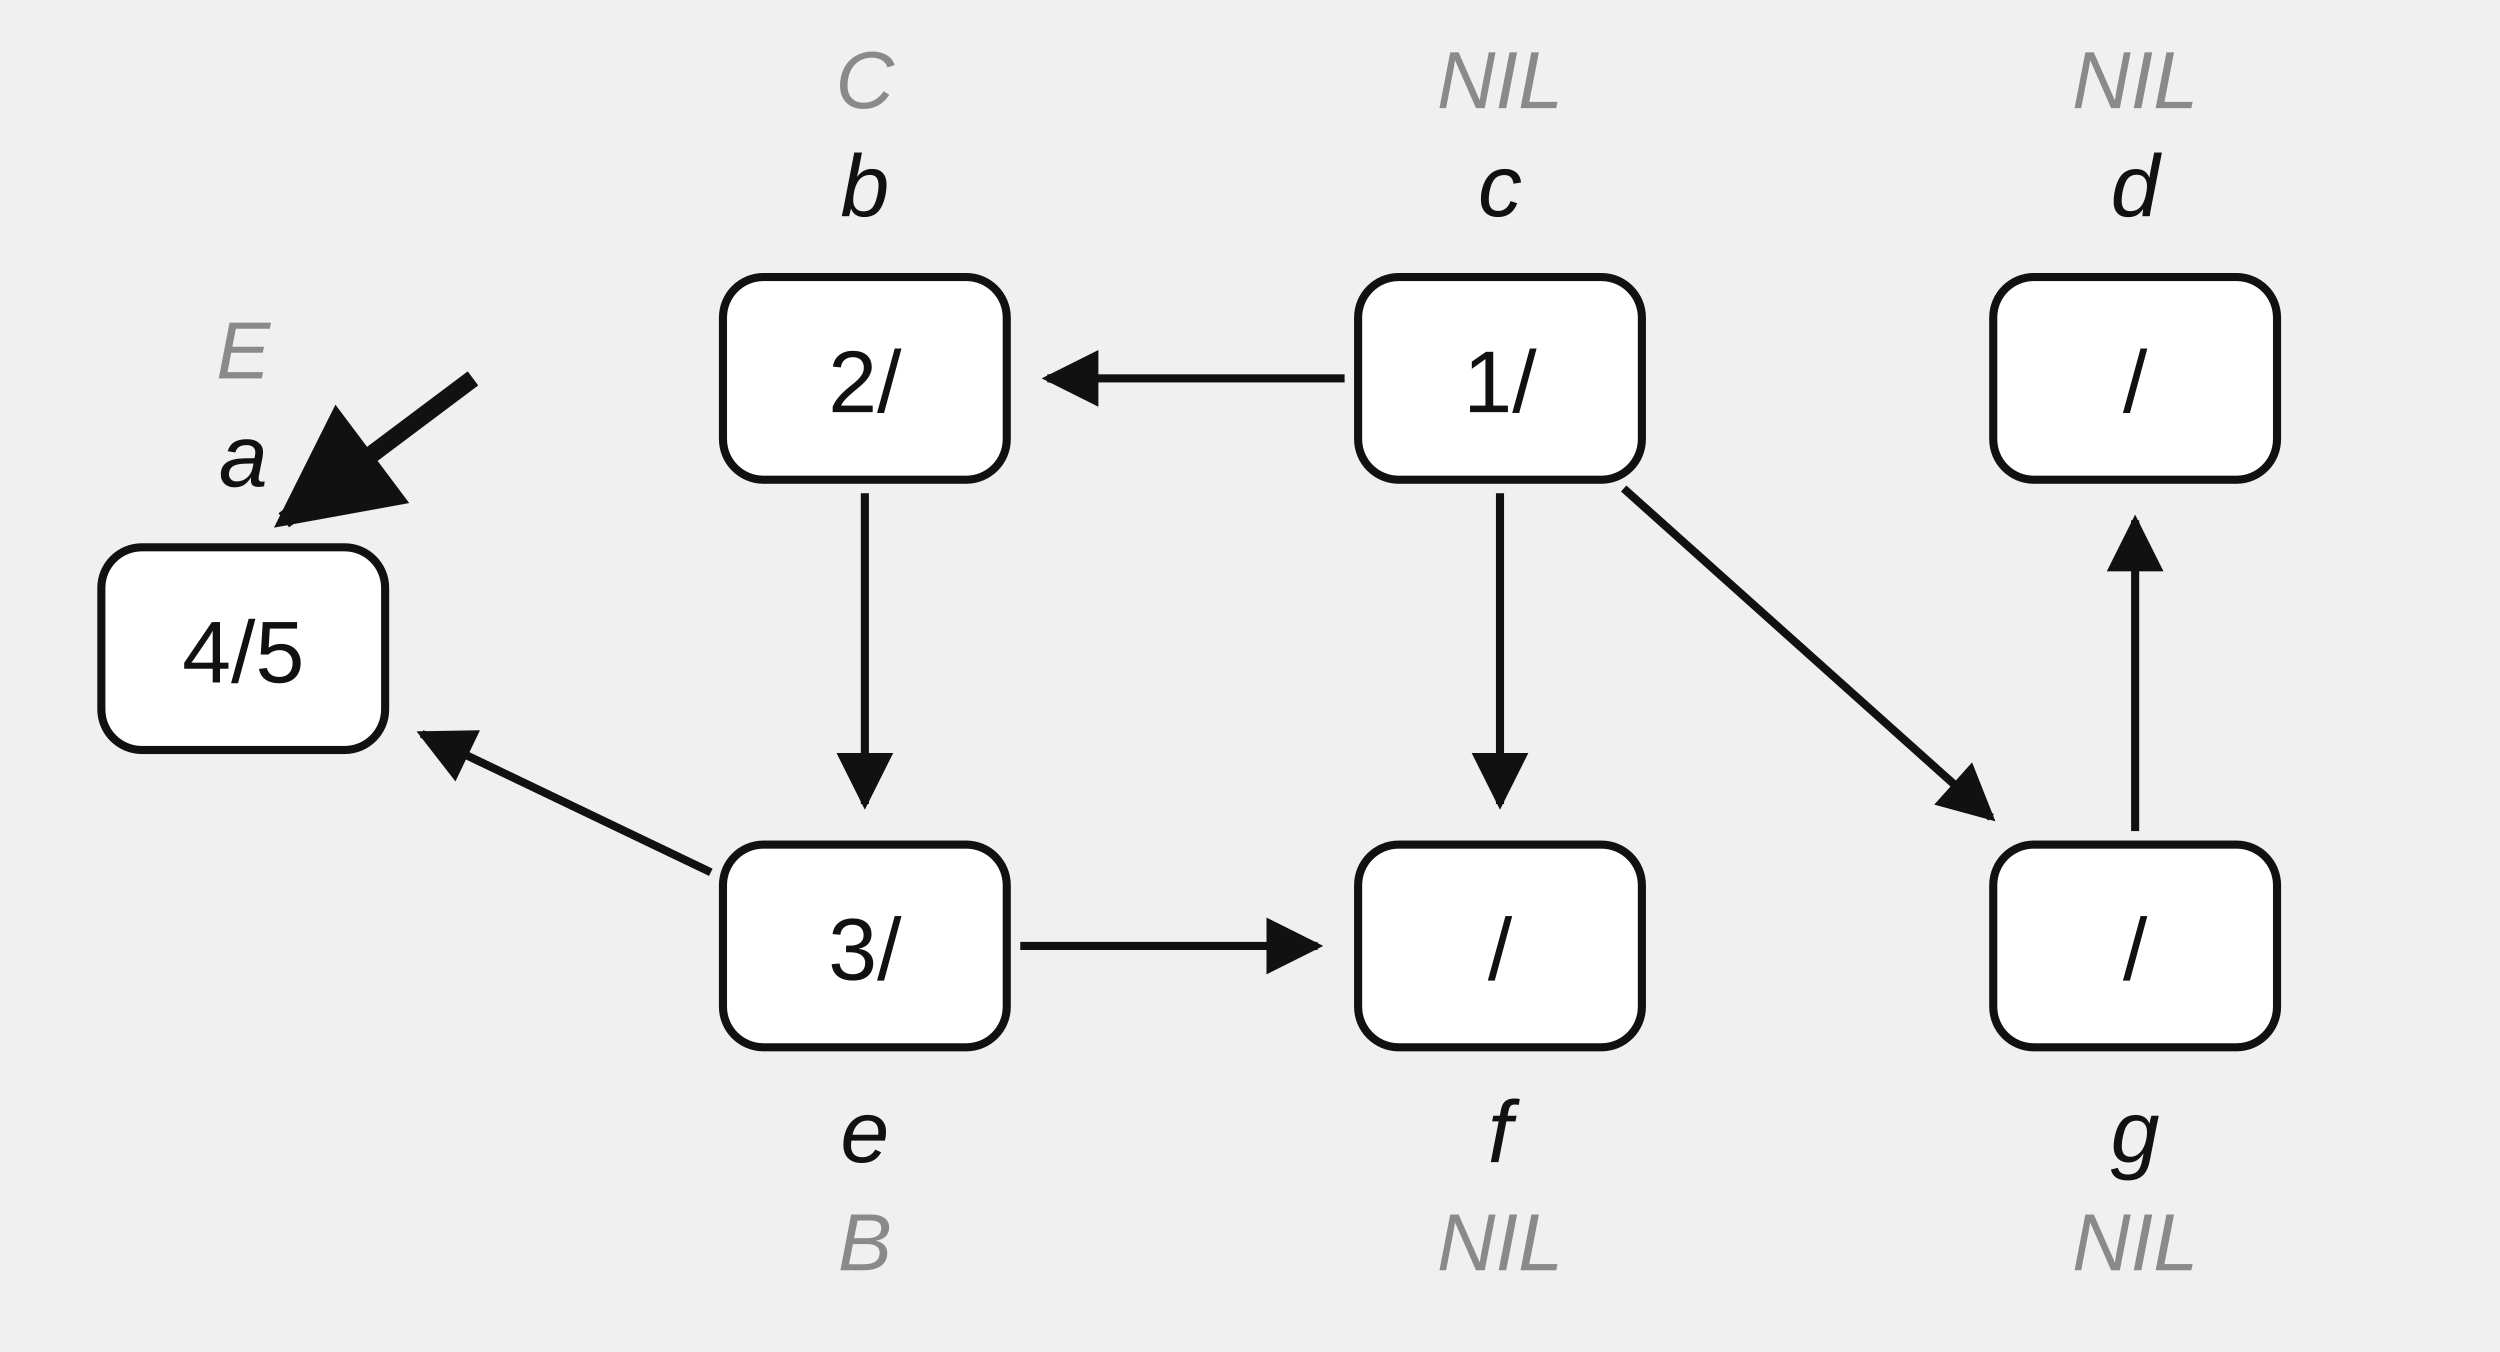
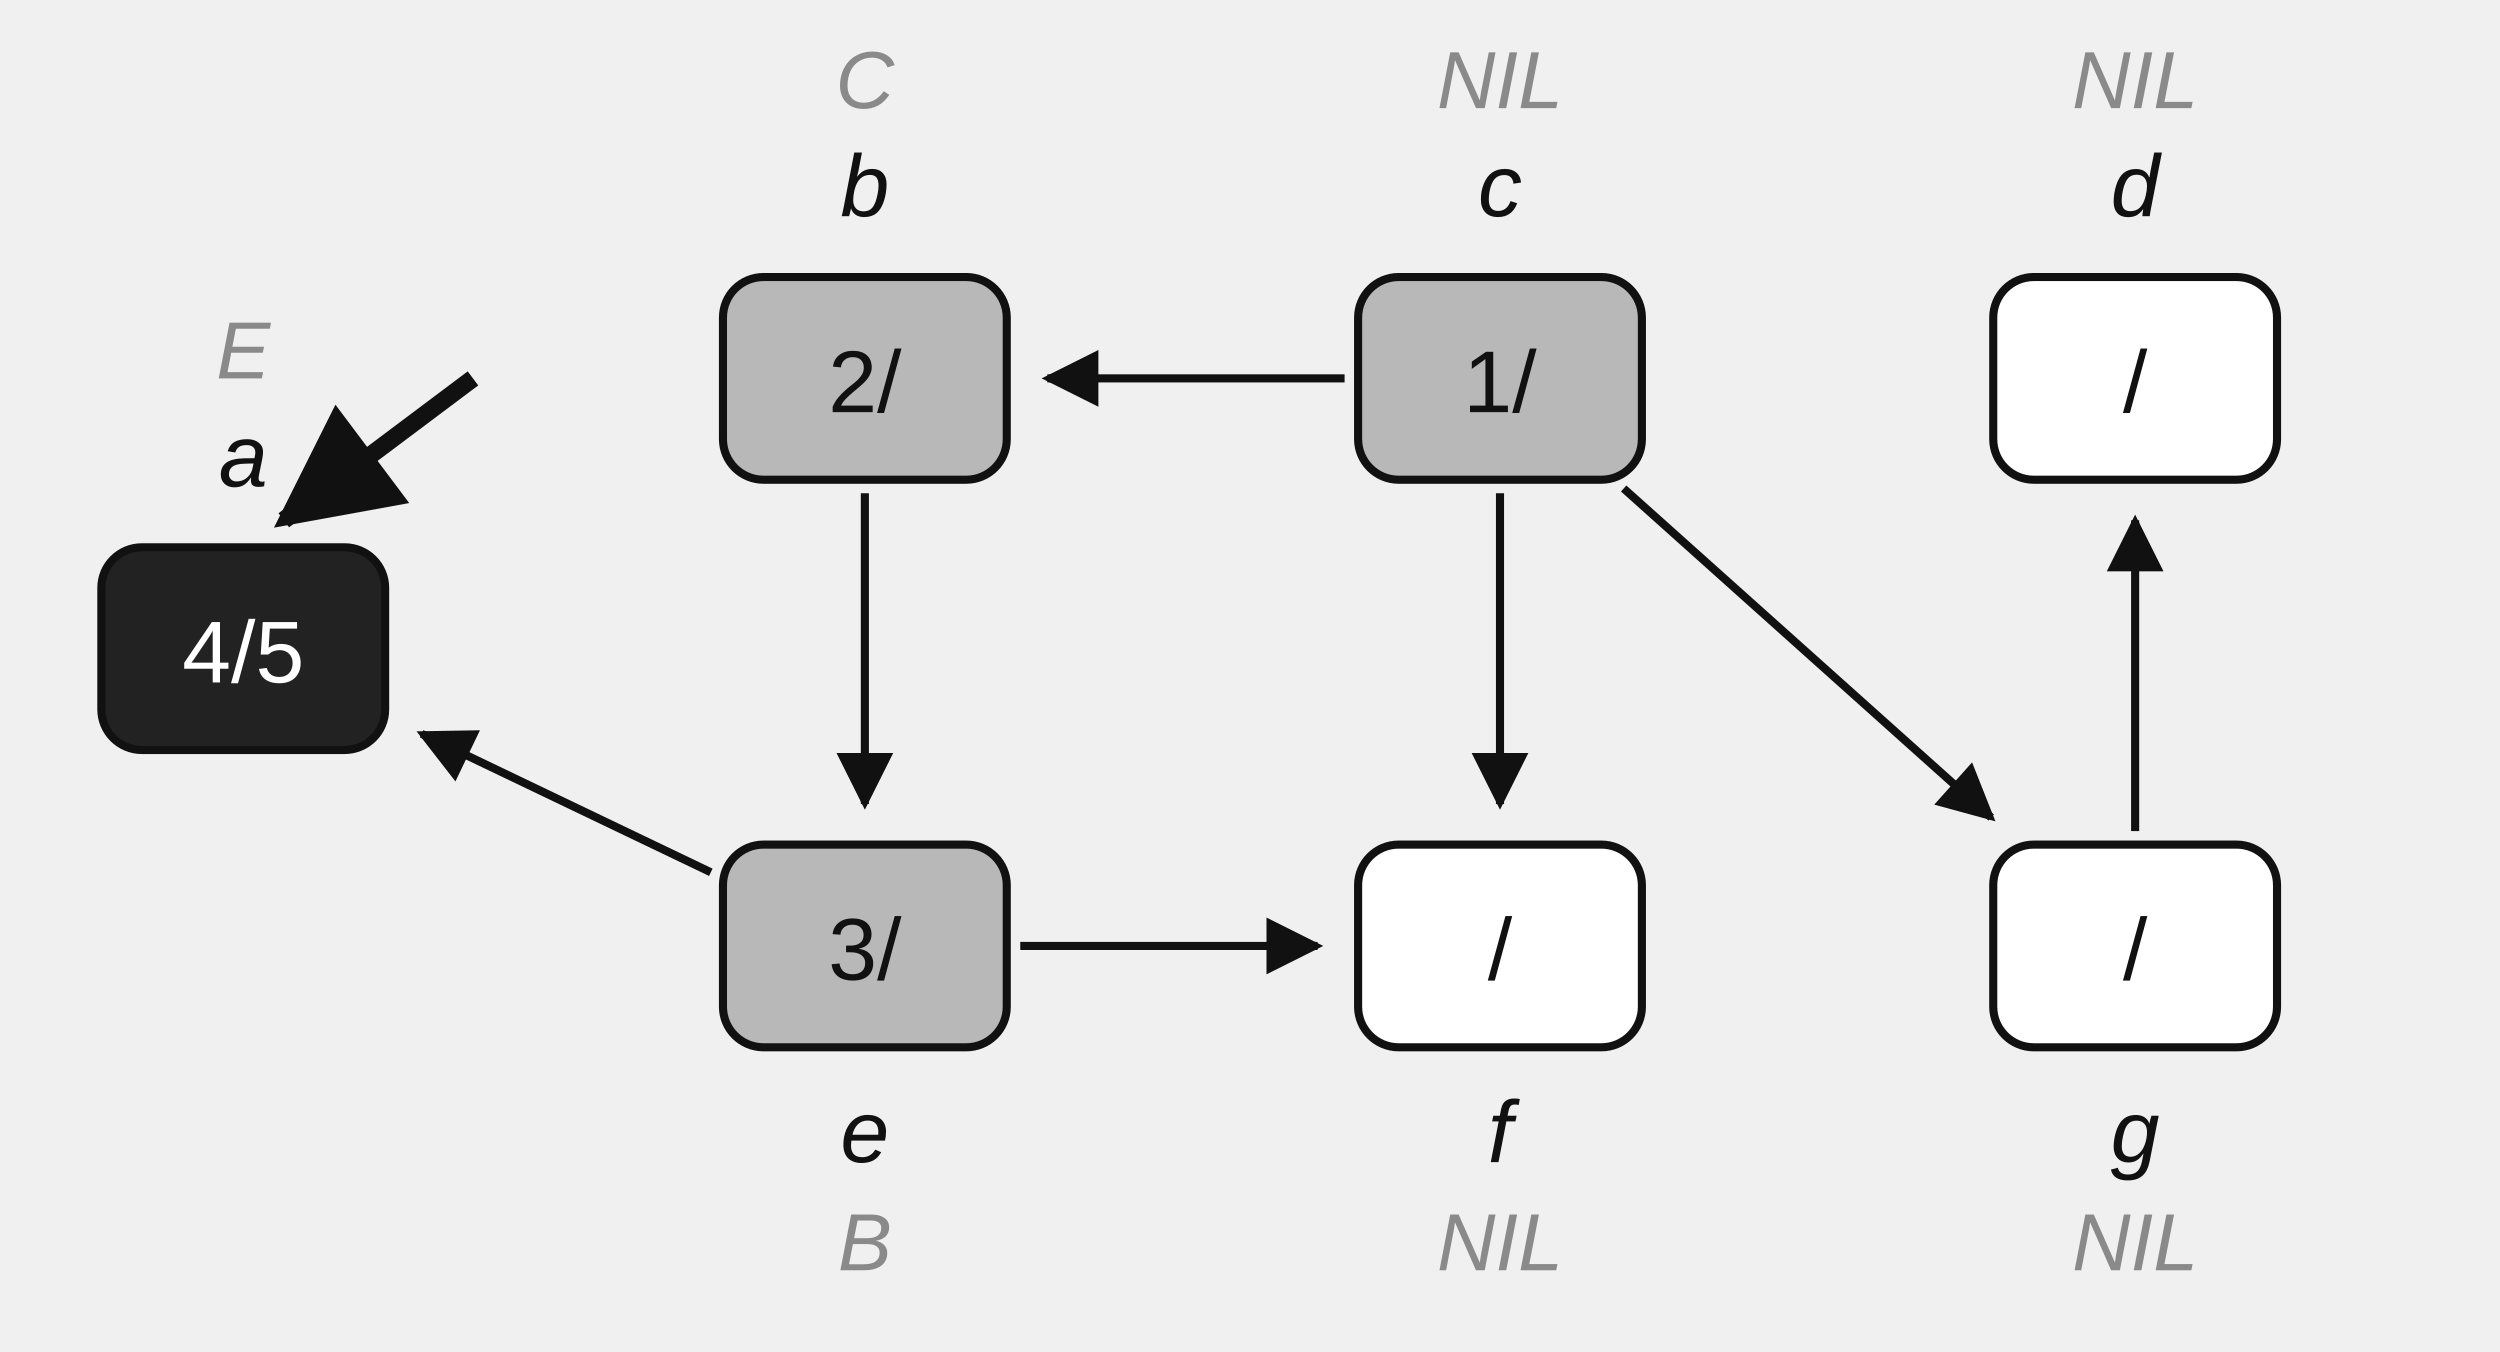
<svg xmlns="http://www.w3.org/2000/svg" viewBox="0 0 370 200" width="370" height="200" font-family="Arial, Helvetica, sans-serif">
  <defs>
    <marker id="a" viewBox="0 0 10 10" refX="9" refY="5" markerWidth="7" markerHeight="7" orient="auto-start-reverse">
      <path d="M 0 0 L 10 5 L 0 10 z" fill="#111" />
    </marker>
  </defs>
  <line x1="199.0" y1="56.0" x2="155.0" y2="56.0" stroke="#111" stroke-width="1.2" marker-end="url(#a)" />
  <line x1="222.0" y1="73.0" x2="222.0" y2="119.0" stroke="#111" stroke-width="1.2" marker-end="url(#a)" />
  <line x1="240.3" y1="72.3" x2="294.7" y2="121.0" stroke="#111" stroke-width="1.2" marker-end="url(#a)" />
  <line x1="128.0" y1="73.0" x2="128.0" y2="119.0" stroke="#111" stroke-width="1.2" marker-end="url(#a)" />
  <line x1="105.2" y1="129.1" x2="62.4" y2="108.6" stroke="#111" stroke-width="1.2" marker-end="url(#a)" />
  <line x1="151.0" y1="140.0" x2="195.0" y2="140.0" stroke="#111" stroke-width="1.2" marker-end="url(#a)" />
  <line x1="316.0" y1="123.0" x2="316.0" y2="77.0" stroke="#111" stroke-width="1.2" marker-end="url(#a)" />
-   <rect x="15.0" y="81.0" width="42" height="30" rx="6" fill="#fff" stroke="#111" stroke-width="1.2" />
-   <text x="36" y="101" text-anchor="middle" font-size="13" fill="#111" font-weight="normal" font-style="normal">4/5</text>
+   <rect x="15.0" y="81.0" width="42" height="30" rx="6" fill="#222" stroke="#111" stroke-width="1.2" />
+   <text x="36" y="101" text-anchor="middle" font-size="13" fill="#fff" font-weight="normal" font-style="normal">4/5</text>
  <text x="36" y="72" text-anchor="middle" font-size="13" fill="#111" font-weight="normal" font-style="italic">a</text>
  <text x="36" y="56" text-anchor="middle" font-size="12" fill="#8a8a8a" font-weight="normal" font-style="italic">E</text>
-   <rect x="107.0" y="41.0" width="42" height="30" rx="6" fill="#fff" stroke="#111" stroke-width="1.2" />
+   <rect x="107.0" y="41.0" width="42" height="30" rx="6" fill="#b8b8b8" stroke="#111" stroke-width="1.2" />
  <text x="128" y="61" text-anchor="middle" font-size="13" fill="#111" font-weight="normal" font-style="normal">2/</text>
  <text x="128" y="32" text-anchor="middle" font-size="13" fill="#111" font-weight="normal" font-style="italic">b</text>
  <text x="128" y="16" text-anchor="middle" font-size="12" fill="#8a8a8a" font-weight="normal" font-style="italic">C</text>
-   <rect x="201.0" y="41.0" width="42" height="30" rx="6" fill="#fff" stroke="#111" stroke-width="1.2" />
+   <rect x="201.0" y="41.0" width="42" height="30" rx="6" fill="#b8b8b8" stroke="#111" stroke-width="1.2" />
  <text x="222" y="61" text-anchor="middle" font-size="13" fill="#111" font-weight="normal" font-style="normal">1/</text>
  <text x="222" y="32" text-anchor="middle" font-size="13" fill="#111" font-weight="normal" font-style="italic">c</text>
  <text x="222" y="16" text-anchor="middle" font-size="12" fill="#8a8a8a" font-weight="normal" font-style="italic">NIL</text>
  <rect x="295.0" y="41.0" width="42" height="30" rx="6" fill="#fff" stroke="#111" stroke-width="1.2" />
  <text x="316" y="61" text-anchor="middle" font-size="13" fill="#111" font-weight="normal" font-style="normal">/</text>
  <text x="316" y="32" text-anchor="middle" font-size="13" fill="#111" font-weight="normal" font-style="italic">d</text>
  <text x="316" y="16" text-anchor="middle" font-size="12" fill="#8a8a8a" font-weight="normal" font-style="italic">NIL</text>
-   <rect x="107.0" y="125.0" width="42" height="30" rx="6" fill="#fff" stroke="#111" stroke-width="1.2" />
+   <rect x="107.0" y="125.0" width="42" height="30" rx="6" fill="#b8b8b8" stroke="#111" stroke-width="1.2" />
  <text x="128" y="145" text-anchor="middle" font-size="13" fill="#111" font-weight="normal" font-style="normal">3/</text>
  <text x="128" y="172" text-anchor="middle" font-size="13" fill="#111" font-weight="normal" font-style="italic">e</text>
  <text x="128" y="188" text-anchor="middle" font-size="12" fill="#8a8a8a" font-weight="normal" font-style="italic">B</text>
  <rect x="201.0" y="125.0" width="42" height="30" rx="6" fill="#fff" stroke="#111" stroke-width="1.2" />
  <text x="222" y="145" text-anchor="middle" font-size="13" fill="#111" font-weight="normal" font-style="normal">/</text>
  <text x="222" y="172" text-anchor="middle" font-size="13" fill="#111" font-weight="normal" font-style="italic">f</text>
  <text x="222" y="188" text-anchor="middle" font-size="12" fill="#8a8a8a" font-weight="normal" font-style="italic">NIL</text>
  <rect x="295.0" y="125.0" width="42" height="30" rx="6" fill="#fff" stroke="#111" stroke-width="1.2" />
  <text x="316" y="145" text-anchor="middle" font-size="13" fill="#111" font-weight="normal" font-style="normal">/</text>
  <text x="316" y="172" text-anchor="middle" font-size="13" fill="#111" font-weight="normal" font-style="italic">g</text>
  <text x="316" y="188" text-anchor="middle" font-size="12" fill="#8a8a8a" font-weight="normal" font-style="italic">NIL</text>
  <path d="M 70 56 L 42 77.0" stroke="#111" stroke-width="2.6" marker-end="url(#a)" />
</svg>
